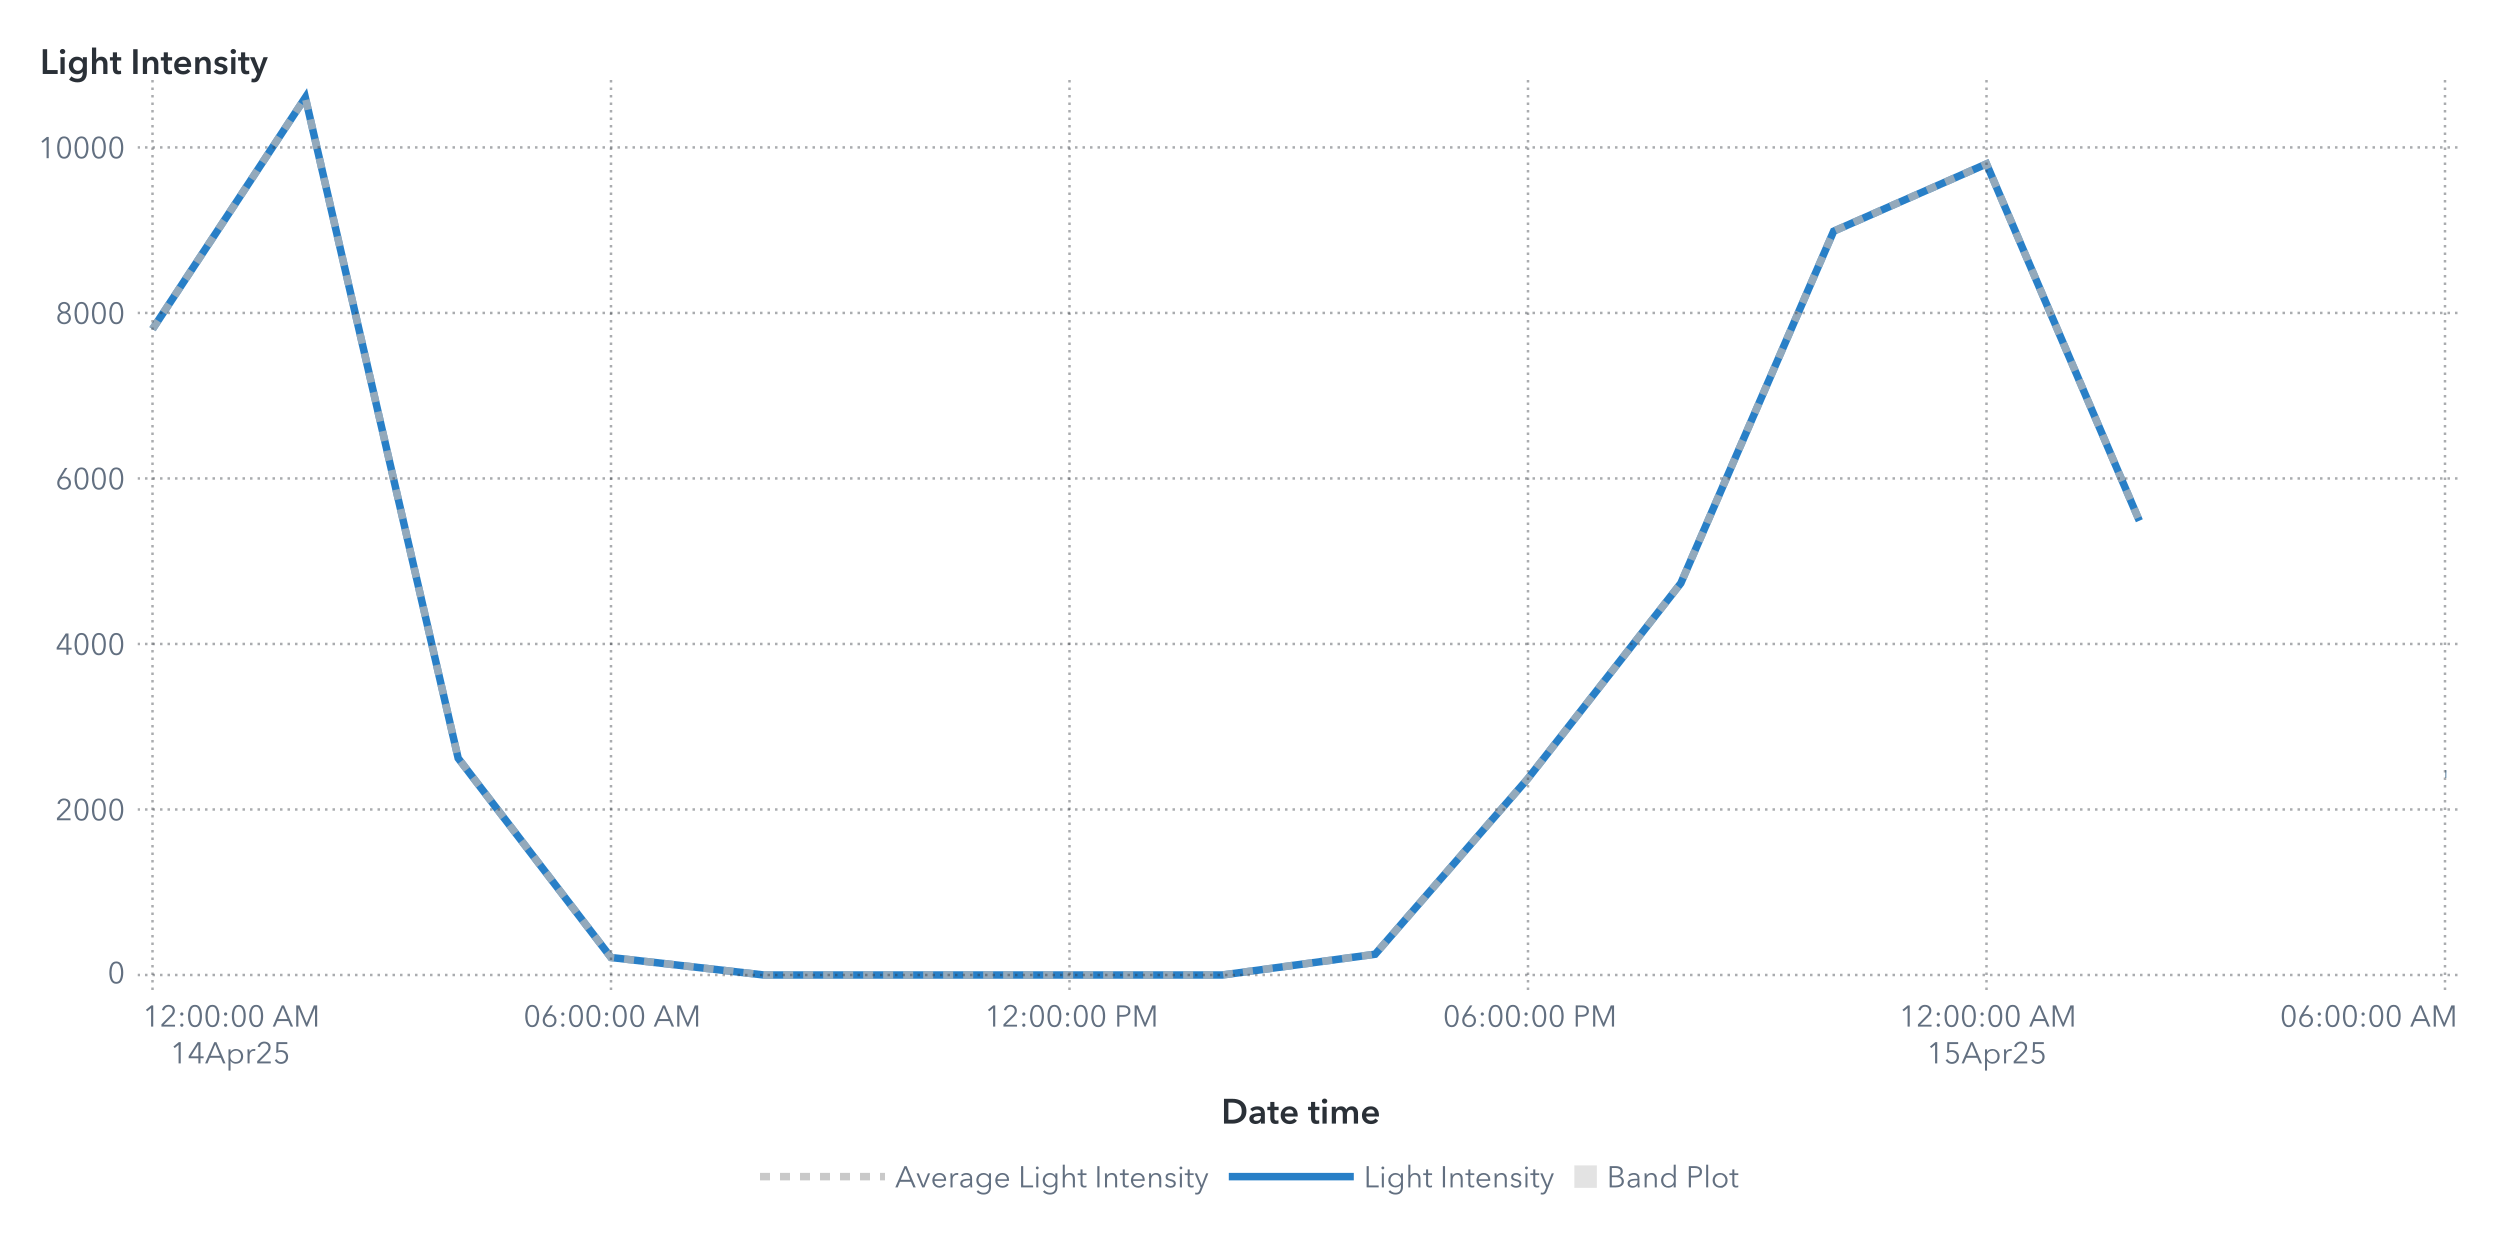
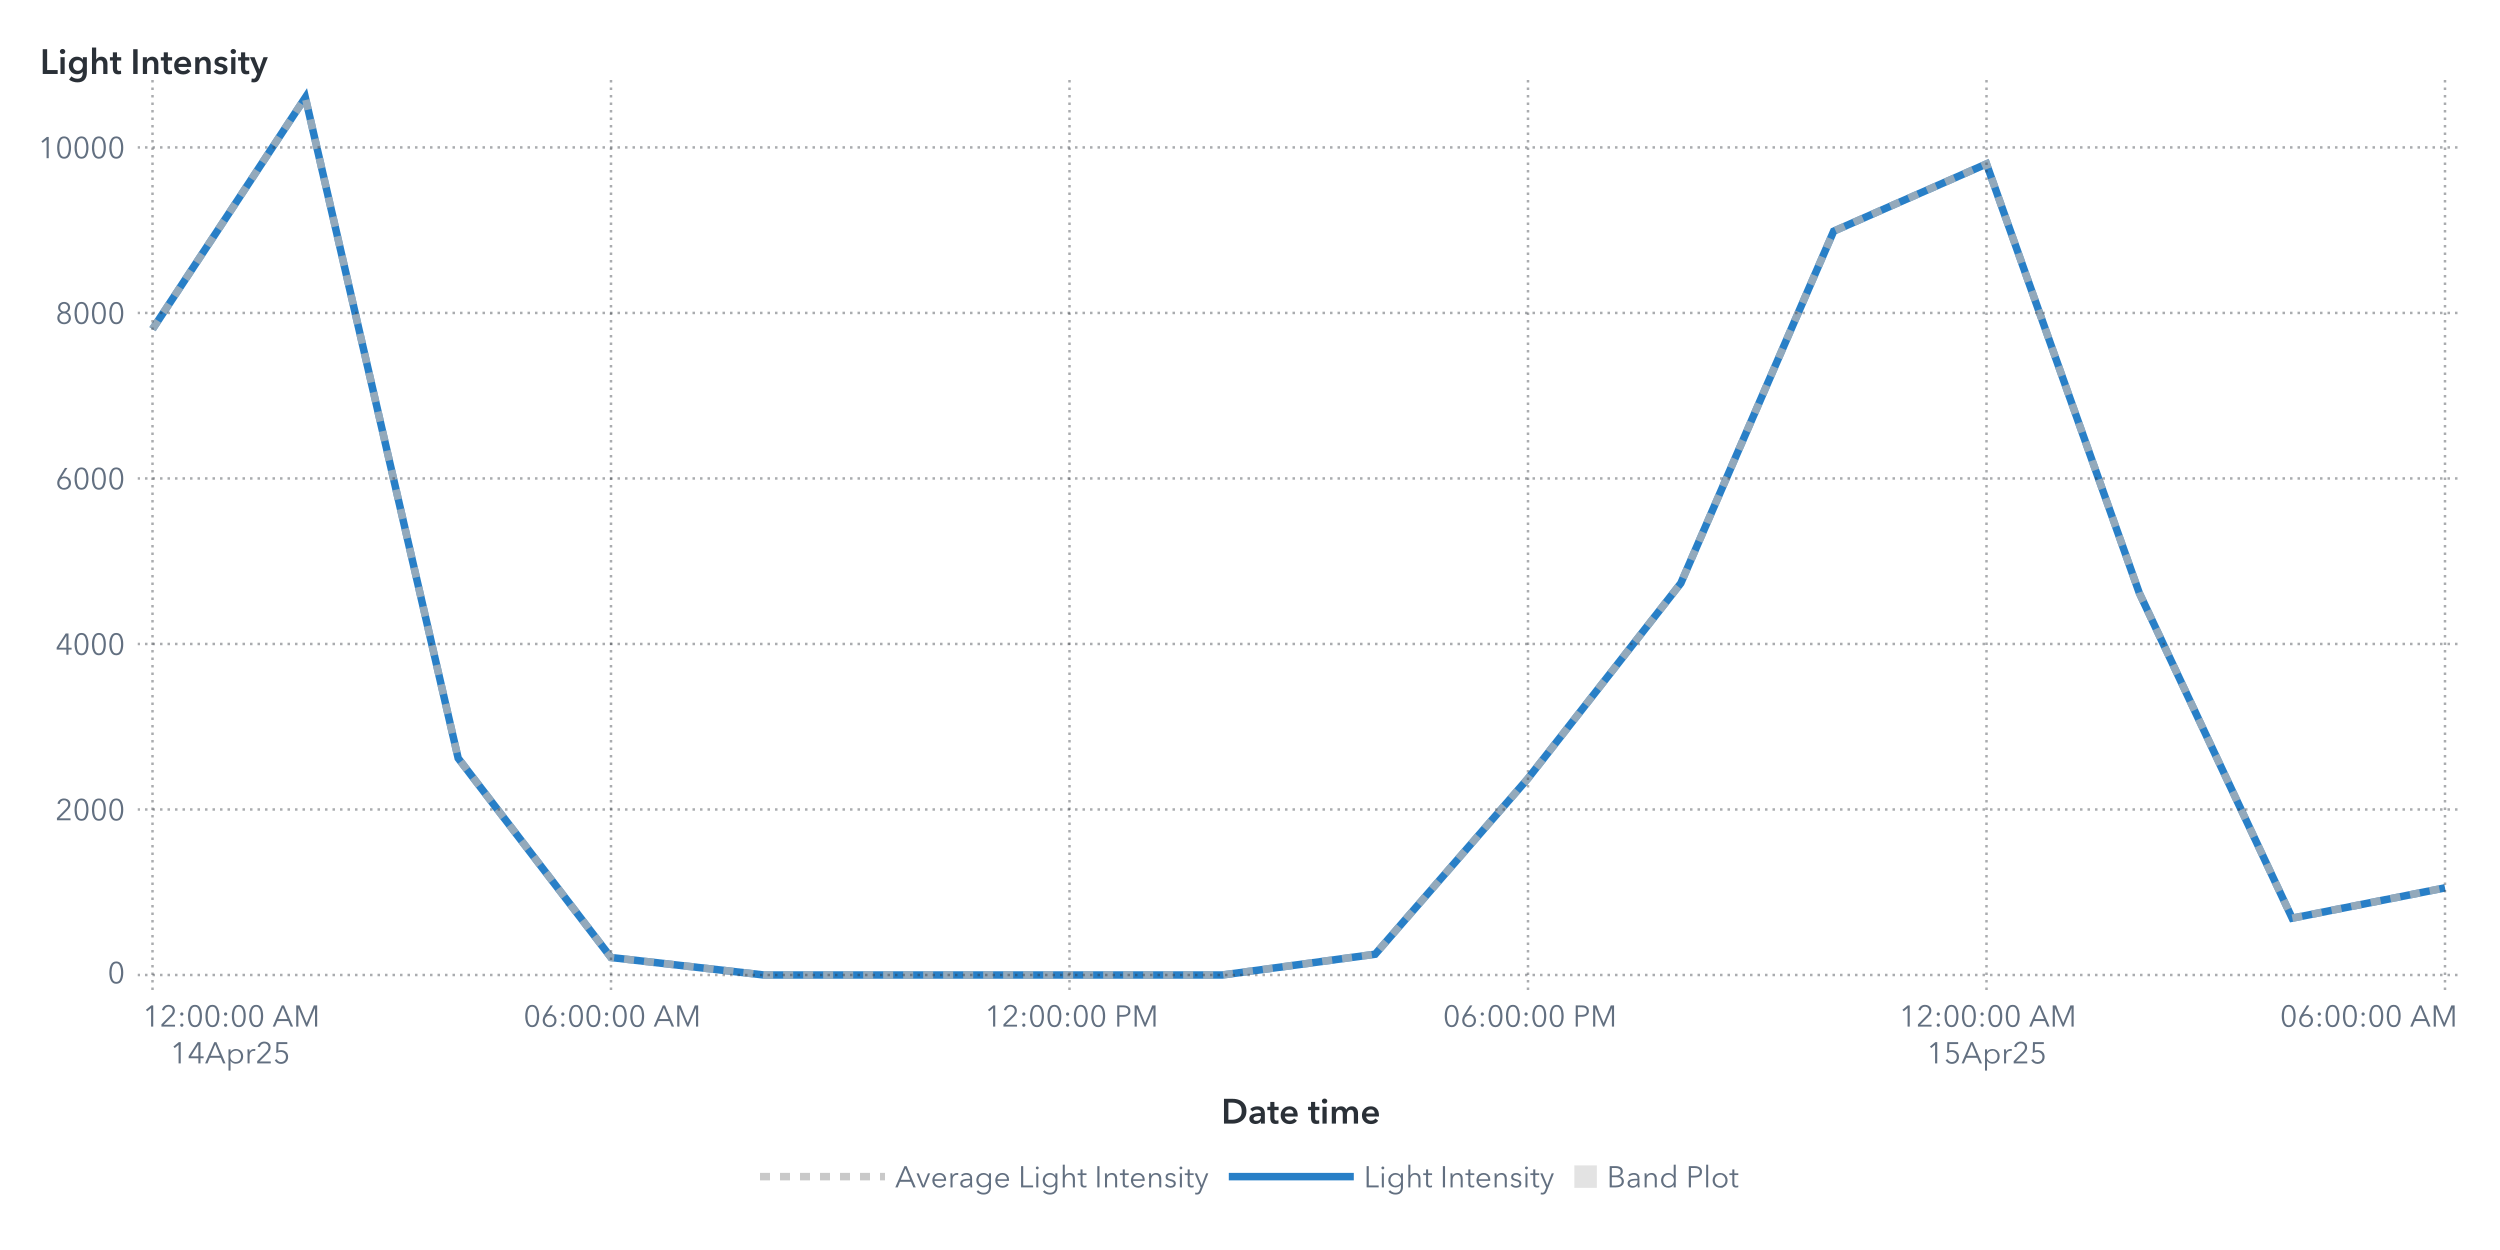
<svg xmlns="http://www.w3.org/2000/svg" xmlns:xlink="http://www.w3.org/1999/xlink" version="1.1" width="1000" height="500" viewBox="0 0 1000 500">
  <rect x="0" y="0" width="1000" height="500" fill="#ffffff">
</rect>
  <g>
    <rect x="0" y="0" rx="5" ry="5" width="1000.0" height="500.0" fill="#ffffff" opacity="0">
</rect>
    <rect x="0" y="0" rx="5" ry="5" width="1000.0" height="500.0" fill="#ffffff" opacity="0">
</rect>
    <rect x="0" y="0" rx="5" ry="5" width="1000.0" height="500.0" fill="#ffffff" opacity="0">
</rect>
    <rect x="0" y="0" rx="5" ry="5" width="1000.0" height="500.0" fill="#ffffff" opacity="0">
</rect>
    <g transform=" translate(16.0 -16.0)">
      <defs>
        <clipPath id="ClipPath0">
          <rect x="39" y="46" width="932" height="366">
</rect>
        </clipPath>
      </defs>
      <g clip-path="url(#ClipPath0)">
        <defs>
          <clipPath id="ClipPath1">
            <rect x="39" y="48" width="930" height="364">
</rect>
          </clipPath>
        </defs>
        <g clip-path="url(#ClipPath1)">
          <g transform="">
-             <polyline id="Polyline_27" points="45.0,147.66  106.13,55.0  167.27,319.3  228.4,399.0  289.53,406.0  350.67,406.0  411.8,406.0  472.93,406.0  534.07,397.69  595.2,327.37  656.33,249.29  717.47,108.47  778.6,81.56  839.73,224.3 " fill="none" stroke="#287fc7" stroke-width="3.0">
- </polyline>
-             <polyline id="Polyline_27" points="962.0,325.59  962.5,325.59 " fill="none" stroke="#287fc7" stroke-width="3.0">
+             <polyline id="Polyline_27" points="45.0,147.66  106.13,55.0  167.27,319.3  228.4,399.0  289.53,406.0  350.67,406.0  411.8,406.0  472.93,406.0  534.07,397.69  595.2,327.37  656.33,249.29  717.47,108.47  778.6,81.56  839.73,253.22  900.87,383.27  962.0,371.14 " fill="none" stroke="#287fc7" stroke-width="3.0">
</polyline>
          </g>
          <g transform="">
-             <polyline id="Polyline_60" points="45.0,147.66  106.13,55.0  167.27,319.3  228.4,399.0  289.53,406.0  350.67,406.0  411.8,406.0  472.93,406.0  534.07,397.69  595.2,327.37  656.33,249.29  717.47,108.47  778.6,81.56  839.73,224.3 " fill="none" stroke="#b7b7b7" stroke-width="3.0" stroke-dasharray="4,4" opacity="0.75">
- </polyline>
-             <polyline id="Polyline_60" points="962.0,325.59  962.5,325.59 " fill="none" stroke="#b7b7b7" stroke-width="3.0" stroke-dasharray="4,4" opacity="0.75">
+             <polyline id="Polyline_60" points="45.0,147.66  106.13,55.0  167.27,319.3  228.4,399.0  289.53,406.0  350.67,406.0  411.8,406.0  472.93,406.0  534.07,397.69  595.2,327.37  656.33,249.29  717.47,108.47  778.6,81.56  839.73,253.22  900.87,383.27  962.0,371.14 " fill="none" stroke="#b7b7b7" stroke-width="3.0" stroke-dasharray="4,4" opacity="0.75">
</polyline>
          </g>
          <g transform="">
</g>
        </g>
        <path d="M39.0 406.0L969.0 406.0" stroke="#2a3037" stroke-dasharray="1,2" fill="none" opacity="0.4">
</path>
        <path d="M39.0 339.79L969.0 339.79" stroke="#2a3037" stroke-dasharray="1,2" fill="none" opacity="0.4">
</path>
        <path d="M39.0 273.59L969.0 273.59" stroke="#2a3037" stroke-dasharray="1,2" fill="none" opacity="0.4">
</path>
        <path d="M39.0 207.38L969.0 207.38" stroke="#2a3037" stroke-dasharray="1,2" fill="none" opacity="0.4">
</path>
        <path d="M39.0 141.18L969.0 141.18" stroke="#2a3037" stroke-dasharray="1,2" fill="none" opacity="0.4">
</path>
        <path d="M39.0 74.97L969.0 74.97" stroke="#2a3037" stroke-dasharray="1,2" fill="none" opacity="0.4">
</path>
        <path d="M45.0 412.0L45.0 48.0" stroke="#2a3037" stroke-dasharray="1,2" fill="none" opacity="0.4">
</path>
        <path d="M228.4 412.0L228.4 48.0" stroke="#2a3037" stroke-dasharray="1,2" fill="none" opacity="0.4">
</path>
        <path d="M411.8 412.0L411.8 48.0" stroke="#2a3037" stroke-dasharray="1,2" fill="none" opacity="0.4">
</path>
        <path d="M595.2 412.0L595.2 48.0" stroke="#2a3037" stroke-dasharray="1,2" fill="none" opacity="0.4">
</path>
        <path d="M778.6 412.0L778.6 48.0" stroke="#2a3037" stroke-dasharray="1,2" fill="none" opacity="0.4">
</path>
        <path d="M962.0 412.0L962.0 48.0" stroke="#2a3037" stroke-dasharray="1,2" fill="none" opacity="0.4">
</path>
      </g>
      <defs>
        <clipPath id="ClipPath2">
          <rect x="0" y="49" width="39" height="363">
</rect>
        </clipPath>
      </defs>
      <g clip-path="url(#ClipPath2)">
        <g fill="#626f80" stroke="#626f80" transform="translate(27.04 409.3) scale(0.012 -0.012)">
          <defs>
            <path id="g48/TT0" d="M522.0 353.0Q 522.0,195.0  467.0,88.5 T 290.0,-18.0 Q 167.0,-18.0  112.5,88.5 T 58.0,353.0 Q 58.0,512.0  112.5,619.0 T 290.0,726.0 Q 412.0,726.0  467.0,618.5 T 522.0,353.0 Z M131.0 353.0Q 131.0,226.0  167.5,135.0 T 290.0,44.0 Q 375.0,44.0  412.0,135.5 T 449.0,353.0 Q 449.0,480.0  412.0,572.5 T 290.0,665.0 Q 204.0,665.0  167.5,573.0 T 131.0,353.0 Z">
</path>
          </defs>
          <use x="0" y="0" xlink:href="#g48/TT0" />
        </g>
        <text id="Text_110" x="34.0" y="409.3" font-size="9.0pt" font-family="Avenir Next for SAS" fill="#626f80" text-anchor="end" opacity="0">
0</text>
        <g fill="#626f80" stroke="#626f80" transform="translate(6.16 344.1) scale(0.012 -0.012)">
          <defs>
            <path id="g50/TT0" d="M51.0 0 L51.0 75.0 L341.0 368.0Q 380.0,408.0  403.0,447.0 T 426.0,530.0 Q 426.0,590.0  385.5,627.5 T 286.0,665.0 Q 230.0,665.0  191.0,630.0 T 140.0,539.0  L69.0 553.0Q 84.0,629.0  144.0,677.5 T 286.0,726.0 Q 344.0,726.0  392.5,703.5 T 470.0,637.0 T 499.0,531.0 Q 499.0,469.0  470.0,421.5 T 384.0,317.0  L129.0 64.0 L504.0 64.0 L504.0 0 L51.0 0Z">
</path>
          </defs>
          <use x="0" y="0" xlink:href="#g50/TT0" />
          <use x="580.0" y="0" xlink:href="#g48/TT0" />
          <use x="1160.0" y="0" xlink:href="#g48/TT0" />
          <use x="1740.0" y="0" xlink:href="#g48/TT0" />
        </g>
        <text id="Text_111" x="34.0" y="344.1" font-size="9.0pt" font-family="Avenir Next for SAS" fill="#626f80" text-anchor="end" opacity="0">
2000</text>
        <g fill="#626f80" stroke="#626f80" transform="translate(6.16 277.89) scale(0.012 -0.012)">
          <defs>
            <path id="g52/TT0" d="M436.0 234.0 L540.0 234.0 L540.0 171.0 L436.0 171.0 L436.0 0 L366.0 0 L366.0 171.0 L42.0 171.0 L42.0 241.0 L342.0 708.0 L436.0 708.0 L436.0 234.0Z M366.0 627.0 L364.0 627.0 L117.0 234.0 L366.0 234.0 L366.0 627.0Z">
</path>
          </defs>
          <use x="0" y="0" xlink:href="#g52/TT0" />
          <use x="580.0" y="0" xlink:href="#g48/TT0" />
          <use x="1160.0" y="0" xlink:href="#g48/TT0" />
          <use x="1740.0" y="0" xlink:href="#g48/TT0" />
        </g>
        <text id="Text_112" x="34.0" y="277.89" font-size="9.0pt" font-family="Avenir Next for SAS" fill="#626f80" text-anchor="end" opacity="0">
4000</text>
        <g fill="#626f80" stroke="#626f80" transform="translate(6.16 211.68) scale(0.012 -0.012)">
          <defs>
            <path id="g54/TT0" d="M203.0 397.0Q 218.0,409.0  247.0,416.0 T 304.0,423.0 Q 365.0,423.0  414.5,395.5 T 492.0,318.0 T 520.0,205.0 Q 520.0,140.0  490.5,89.5 T 408.5,10.5 T 290.0,-18.0 Q 224.0,-18.0  171.5,10.5 T 89.5,89.5 T 60.0,205.0 Q 60.0,255.0  77.0,301.5 T 124.0,397.0  L317.0 708.0 L400.0 708.0 L201.0 399.0 L203.0 397.0Z M290.0 43.0Q 336.0,43.0  372.0,64.0 T 428.0,122.0 T 448.0,205.0 Q 448.0,275.0  405.0,320.0 T 290.0,365.0 Q 218.0,365.0  175.0,320.0 T 132.0,205.0 Q 132.0,159.0  152.0,122.0 T 208.0,64.0 T 244.0,43.0 Z">
</path>
          </defs>
          <use x="0" y="0" xlink:href="#g54/TT0" />
          <use x="580.0" y="0" xlink:href="#g48/TT0" />
          <use x="1160.0" y="0" xlink:href="#g48/TT0" />
          <use x="1740.0" y="0" xlink:href="#g48/TT0" />
        </g>
        <text id="Text_113" x="34.0" y="211.68" font-size="9.0pt" font-family="Avenir Next for SAS" fill="#626f80" text-anchor="end" opacity="0">
6000</text>
        <g fill="#626f80" stroke="#626f80" transform="translate(6.16 145.48) scale(0.012 -0.012)">
          <defs>
            <path id="g56/TT0" d="M517.0 186.0Q 517.0,126.0  486.0,79.5 T 403.0,7.5 T 290.0,-18.0 Q 229.0,-18.0  177.0,7.5 T 94.0,79.5 T 63.0,186.0 Q 63.0,256.0  100.5,306.5 T 197.0,375.0  L197.0 377.0Q 150.0,393.0  120.0,437.5 T 90.0,537.0 Q 90.0,593.0  117.0,636.0 T 190.0,702.5 T 290.0,726.0 Q 344.0,726.0  390.0,702.5 T 463.0,636.0 T 490.0,537.0 Q 490.0,482.0  460.0,437.5 T 383.0,377.0  L383.0 375.0Q 442.0,358.0  479.5,307.0 T 517.0,186.0 Z M290.0 406.0Q 345.0,406.0  382.5,442.0 T 420.0,533.0 Q 420.0,590.0  383.0,627.5 T 290.0,665.0 Q 234.0,665.0  197.0,627.5 T 160.0,533.0 Q 160.0,478.0  197.5,442.0 T 290.0,406.0 Z M290.0 43.0Q 359.0,43.0  402.0,86.0 T 445.0,194.0 Q 445.0,258.0  402.0,300.0 T 290.0,342.0 Q 221.0,342.0  178.0,300.0 T 135.0,194.0 Q 135.0,129.0  178.0,86.0 T 290.0,43.0 Z">
</path>
          </defs>
          <use x="0" y="0" xlink:href="#g56/TT0" />
          <use x="580.0" y="0" xlink:href="#g48/TT0" />
          <use x="1160.0" y="0" xlink:href="#g48/TT0" />
          <use x="1740.0" y="0" xlink:href="#g48/TT0" />
        </g>
        <text id="Text_114" x="34.0" y="145.48" font-size="9.0pt" font-family="Avenir Next for SAS" fill="#626f80" text-anchor="end" opacity="0">
8000</text>
        <g fill="#626f80" stroke="#626f80" transform="translate(-0.8 79.27) scale(0.012 -0.012)">
          <defs>
            <path id="g49/TT0" d="M358.0 0 L286.0 0 L286.0 619.0 L158.0 510.0 L114.0 560.0 L294.0 708.0 L358.0 708.0 L358.0 0Z">
</path>
          </defs>
          <use x="0" y="0" xlink:href="#g49/TT0" />
          <use x="580.0" y="0" xlink:href="#g48/TT0" />
          <use x="1160.0" y="0" xlink:href="#g48/TT0" />
          <use x="1740.0" y="0" xlink:href="#g48/TT0" />
          <use x="2320.0" y="0" xlink:href="#g48/TT0" />
        </g>
        <text id="Text_115" x="34.0" y="79.27" font-size="9.0pt" font-family="Avenir Next for SAS" fill="#626f80" text-anchor="end" opacity="0">
10000</text>
      </g>
      <g fill="#2a3037" stroke="#2a3037" transform="translate(0 45.59) scale(0.014 -0.014)">
        <defs>
          <path id="g76/TT1" d="M78.0 708.0 L204.0 708.0 L204.0 112.0 L505.0 112.0 L505.0 0 L78.0 0 L78.0 708.0Z">
</path>
        </defs>
        <use x="0" y="0" xlink:href="#g76/TT1" />
        <defs>
          <path id="g105/TT1" d="M133.0 715.0Q 166.0,715.0  188.5,694.5 T 211.0,643.0 Q 211.0,612.0  188.5,591.5 T 133.0,571.0 Q 101.0,571.0  79.0,592.5 T 57.0,643.0 Q 57.0,672.0  79.0,693.5 T 133.0,715.0 Z M74.0 480.0 L194.0 480.0 L194.0 0 L74.0 0 L74.0 480.0Z">
</path>
        </defs>
        <use x="511.0" y="0" xlink:href="#g105/TT1" />
        <defs>
          <path id="g103/TT1" d="M560.0 43.0Q 560.0,-91.0  492.5,-165.5 T 289.0,-240.0 Q 228.0,-240.0  162.0,-219.0 T 51.0,-161.0  L120.0 -68.0Q 154.0,-101.0  198.5,-118.5 T 288.0,-136.0 Q 370.0,-136.0  405.0,-92.5 T 440.0,29.0  L440.0 64.0 L438.0 64.0Q 412.0,29.0  371.5,10.5 T 281.0,-8.0 Q 211.0,-8.0  157.0,25.5 T 73.5,116.5 T 44.0,242.0 Q 44.0,312.0  73.0,369.5 T 155.0,460.5 T 279.0,494.0 Q 331.0,494.0  375.0,472.0 T 444.0,408.0  L446.0 408.0 L446.0 480.0 L560.0 480.0 L560.0 43.0Z M166.0 243.0Q 166.0,204.0  182.5,169.0 T 230.5,112.5 T 303.0,91.0 Q 346.0,91.0  378.5,112.0 T 428.5,168.0 T 446.0,243.0 Q 446.0,285.0  428.5,320.0 T 378.5,375.5 T 304.0,396.0 Q 241.0,396.0  203.5,352.5 T 166.0,243.0 Z">
</path>
        </defs>
        <use x="779.0" y="0" xlink:href="#g103/TT1" />
        <defs>
          <path id="g104/TT1" d="M516.0 300.0 L516.0 0 L396.0 0 L396.0 264.0Q 396.0,391.0  307.0,391.0 Q 253.0,391.0  223.5,352.5 T 194.0,262.0  L194.0 0 L74.0 0 L74.0 756.0 L194.0 756.0 L194.0 413.0 L196.0 413.0Q 212.0,446.0  250.5,470.0 T 339.0,494.0 Q 427.0,494.0  471.5,437.5 T 516.0,300.0 Z">
</path>
        </defs>
        <use x="1411.0" y="0" xlink:href="#g104/TT1" />
        <defs>
          <path id="g116/TT1" d="M3.0 480.0 L87.0 480.0 L87.0 619.0 L205.0 619.0 L205.0 480.0 L325.0 480.0 L325.0 384.0 L205.0 384.0 L205.0 161.0Q 205.0,125.0  218.0,106.0 T 268.0,87.0 Q 299.0,87.0  319.0,97.0  L323.0 3.0Q 289.0,-10.0  243.0,-10.0 Q 155.0,-10.0  121.0,35.5 T 87.0,160.0  L87.0 384.0 L3.0 384.0 L3.0 480.0Z">
</path>
        </defs>
        <use x="1995.0" y="0" xlink:href="#g116/TT1" />
        <defs>
          <path id="g73/TT1" d="M78.0 708.0 L204.0 708.0 L204.0 0 L78.0 0 L78.0 708.0Z">
</path>
        </defs>
        <use x="2585.0" y="0" xlink:href="#g73/TT1" />
        <defs>
          <path id="g110/TT1" d="M186.0 480.0 L186.0 403.0 L188.0 403.0Q 205.0,441.0  245.5,467.5 T 337.0,494.0 Q 425.0,494.0  469.5,437.5 T 514.0,300.0  L514.0 0 L394.0 0 L394.0 266.0Q 394.0,394.0  304.0,394.0 Q 250.0,394.0  221.0,355.5 T 192.0,264.0  L192.0 0 L72.0 0 L72.0 480.0 L186.0 480.0Z">
</path>
        </defs>
        <use x="2867.0" y="0" xlink:href="#g110/TT1" />
        <use x="3449.0" y="0" xlink:href="#g116/TT1" />
        <defs>
          <path id="g101/TT1" d="M529.0 202.0 L164.0 202.0Q 168.0,152.0  208.0,118.0 T 301.0,84.0 Q 384.0,84.0  428.0,146.0  L508.0 82.0Q 437.0,-14.0  302.0,-14.0 Q 228.0,-14.0  169.5,16.5 T 77.5,104.0 T 44.0,237.0 Q 44.0,313.0  77.0,371.5 T 168.0,462.0 T 298.0,494.0 Q 402.0,494.0  466.0,427.0 T 530.0,234.0 Q 530.0,213.0  529.0,202.0 Z M297.0 404.0Q 244.0,404.0  206.0,371.0 T 164.0,288.0  L410.0 288.0Q 410.0,338.0  381.0,371.0 T 297.0,404.0 Z">
</path>
        </defs>
        <use x="3789.0" y="0" xlink:href="#g101/TT1" />
        <use x="4363.0" y="0" xlink:href="#g110/TT1" />
        <defs>
          <path id="g115/TT1" d="M230.0 404.0Q 198.0,404.0  175.5,391.0 T 153.0,352.0 Q 153.0,327.0  176.0,315.0 T 257.0,289.0 Q 325.0,273.0  368.5,241.0 T 412.0,146.0 Q 412.0,64.0  355.5,25.0 T 212.0,-14.0 Q 155.0,-14.0  102.0,7.0 T 15.0,65.0  L94.0 139.0Q 114.0,112.0  146.5,95.5 T 217.0,79.0 Q 248.0,79.0  271.0,93.0 T 294.0,136.0 Q 294.0,164.0  269.5,177.5 T 184.0,205.0 Q 119.0,221.0  80.5,250.5 T 42.0,341.0 Q 42.0,416.0  98.0,455.0 T 233.0,494.0 Q 287.0,494.0  336.0,475.0 T 413.0,421.0  L335.0 352.0Q 318.0,374.0  290.0,389.0 T 230.0,404.0 Z">
</path>
        </defs>
        <use x="4945.0" y="0" xlink:href="#g115/TT1" />
        <use x="5389.0" y="0" xlink:href="#g105/TT1" />
        <use x="5657.0" y="0" xlink:href="#g116/TT1" />
        <defs>
          <path id="g121/TT1" d="M133.0 480.0 L267.0 131.0 L269.0 131.0 L388.0 480.0 L513.0 480.0 L286.0 -103.0Q 258.0,-174.0  218.5,-207.0 T 104.0,-240.0 Q 71.0,-240.0  42.0,-233.0  L52.0 -129.0Q 74.0,-136.0  97.0,-136.0 Q 133.0,-136.0  149.0,-119.5 T 182.0,-61.0  L206.0 0 L0 480.0 L133.0 480.0Z">
</path>
        </defs>
        <use x="5997.0" y="0" xlink:href="#g121/TT1" />
      </g>
      <text id="Text_116" x="0" y="45.59" font-size="10.5pt" font-family="Avenir Next for SAS" font-weight="bold" fill="#2a3037" text-anchor="start" opacity="0">
Light Intensity</text>
      <defs>
        <clipPath id="ClipPath3">
          <rect x="39" y="412" width="929" height="57">
</rect>
        </clipPath>
      </defs>
      <g clip-path="url(#ClipPath3)">
        <g fill="#626f80" stroke="#626f80" transform="translate(41.0 426.65) scale(0.012 -0.012)">
          <use x="0" y="0" xlink:href="#g49/TT0" />
          <use x="580.0" y="0" xlink:href="#g50/TT0" />
          <defs>
            <path id="g58/TT0" d="M150.0 366.0Q 127.0,366.0  111.5,382.0 T 96.0,420.0 Q 96.0,442.0  111.5,458.0 T 150.0,474.0 Q 173.0,474.0  188.5,458.0 T 204.0,420.0 Q 204.0,398.0  188.5,382.0 T 150.0,366.0 Z M150.0 -6.0Q 127.0,-6.0  111.5,10.0 T 96.0,48.0 Q 96.0,70.0  111.5,86.0 T 150.0,102.0 Q 173.0,102.0  188.5,86.0 T 204.0,48.0 Q 204.0,26.0  188.5,10.0 T 150.0,-6.0 Z">
</path>
          </defs>
          <use x="1160.0" y="0" xlink:href="#g58/TT0" />
          <use x="1460.0" y="0" xlink:href="#g48/TT0" />
          <use x="2040.0" y="0" xlink:href="#g48/TT0" />
          <use x="2620.0" y="0" xlink:href="#g58/TT0" />
          <use x="2920.0" y="0" xlink:href="#g48/TT0" />
          <use x="3500.0" y="0" xlink:href="#g48/TT0" />
          <defs>
            <path id="g65/TT0" d="M89.0 0 L10.0 0 L316.0 708.0 L386.0 708.0 L690.0 0 L610.0 0 L532.0 186.0 L166.0 186.0 L89.0 0Z M193.0 252.0 L505.0 252.0 L349.0 628.0 L193.0 252.0Z">
</path>
          </defs>
          <use x="4330.0" y="0" xlink:href="#g65/TT0" />
          <defs>
            <path id="g77/TT0" d="M444.0 122.0 L445.0 122.0 L682.0 708.0 L792.0 708.0 L792.0 0 L720.0 0 L720.0 615.0 L718.0 615.0 L462.0 0 L424.0 0 L168.0 615.0 L166.0 615.0 L166.0 0 L94.0 0 L94.0 708.0 L204.0 708.0 L444.0 122.0Z">
</path>
          </defs>
          <use x="5030.0" y="0" xlink:href="#g77/TT0" />
        </g>
        <text x="76.0" y="426.65" font-size="9.0pt" font-family="Avenir Next for SAS" fill="#626f80" text-anchor="middle" opacity="0">
12:00:00 AM</text>
        <g fill="#626f80" stroke="#626f80" transform="translate(52.0 441.35) scale(0.012 -0.012)">
          <use x="0" y="0" xlink:href="#g49/TT0" />
          <use x="580.0" y="0" xlink:href="#g52/TT0" />
          <use x="1160.0" y="0" xlink:href="#g65/TT0" />
          <defs>
            <path id="g112/TT0" d="M90.0 -240.0 L90.0 468.0 L158.0 468.0 L158.0 387.0 L161.0 387.0Q 189.0,431.0  237.0,455.5 T 337.0,480.0 Q 408.0,480.0  463.5,447.5 T 549.0,359.0 T 579.0,234.0 Q 579.0,165.0  549.0,109.0 T 463.5,20.5 T 337.0,-12.0 Q 286.0,-12.0  238.0,12.0 T 161.0,79.0  L158.0 79.0 L158.0 -240.0 L90.0 -240.0Z M330.0 423.0Q 278.0,423.0  237.0,398.0 T 173.0,330.0 T 150.0,234.0 Q 150.0,181.0  173.0,138.0 T 237.0,70.5 T 330.0,46.0 Q 385.0,46.0  425.0,71.0 T 486.0,138.5 T 507.0,234.0 Q 507.0,287.0  486.0,330.0 T 425.0,398.0 T 385.0,423.0 Z">
</path>
          </defs>
          <use x="1860.0" y="0" xlink:href="#g112/TT0" />
          <defs>
            <path id="g114/TT0" d="M86.0 468.0 L151.0 468.0Q 155.0,418.0  155.0,388.0  L157.0 388.0Q 177.0,429.0  217.5,454.5 T 307.0,480.0 Q 334.0,480.0  352.0,475.0  L343.0 411.0Q 337.0,413.0  322.5,415.0 T 295.0,417.0 Q 236.0,417.0  197.0,372.5 T 158.0,240.0  L158.0 0 L90.0 0 L90.0 365.0Q 90.0,425.0  86.0,468.0 Z">
</path>
          </defs>
          <use x="2495.0" y="0" xlink:href="#g114/TT0" />
          <use x="2855.0" y="0" xlink:href="#g50/TT0" />
          <defs>
            <path id="g53/TT0" d="M180.0 644.0 L175.0 425.0Q 219.0,441.0  273.0,441.0 Q 339.0,441.0  391.5,413.0 T 473.5,334.5 T 503.0,219.0 Q 503.0,151.0  473.5,97.0 T 390.5,12.5 T 268.0,-18.0 Q 194.0,-18.0  140.0,16.0 T 56.0,111.0  L121.0 140.0Q 140.0,96.0  179.0,70.0 T 264.0,44.0 Q 311.0,44.0  349.0,66.0 T 408.5,126.5 T 430.0,212.0 Q 430.0,289.0  380.5,335.5 T 254.0,382.0 Q 180.0,382.0  107.0,343.0  L114.0 708.0 L475.0 708.0 L475.0 644.0 L180.0 644.0Z">
</path>
          </defs>
          <use x="3435.0" y="0" xlink:href="#g53/TT0" />
        </g>
        <text x="76.0" y="441.35" font-size="9.0pt" font-family="Avenir Next for SAS" fill="#626f80" text-anchor="middle" opacity="0">
14Apr25</text>
        <g fill="#626f80" stroke="#626f80" transform="translate(193.4 426.65) scale(0.012 -0.012)">
          <use x="0" y="0" xlink:href="#g48/TT0" />
          <use x="580.0" y="0" xlink:href="#g54/TT0" />
          <use x="1160.0" y="0" xlink:href="#g58/TT0" />
          <use x="1460.0" y="0" xlink:href="#g48/TT0" />
          <use x="2040.0" y="0" xlink:href="#g48/TT0" />
          <use x="2620.0" y="0" xlink:href="#g58/TT0" />
          <use x="2920.0" y="0" xlink:href="#g48/TT0" />
          <use x="3500.0" y="0" xlink:href="#g48/TT0" />
          <use x="4330.0" y="0" xlink:href="#g65/TT0" />
          <use x="5030.0" y="0" xlink:href="#g77/TT0" />
        </g>
        <text x="228.4" y="426.65" font-size="9.0pt" font-family="Avenir Next for SAS" fill="#626f80" text-anchor="middle" opacity="0">
06:00:00 AM</text>
        <g fill="#626f80" stroke="#626f80" transform="translate(377.8 426.65) scale(0.012 -0.012)">
          <use x="0" y="0" xlink:href="#g49/TT0" />
          <use x="580.0" y="0" xlink:href="#g50/TT0" />
          <use x="1160.0" y="0" xlink:href="#g58/TT0" />
          <use x="1460.0" y="0" xlink:href="#g48/TT0" />
          <use x="2040.0" y="0" xlink:href="#g48/TT0" />
          <use x="2620.0" y="0" xlink:href="#g58/TT0" />
          <use x="2920.0" y="0" xlink:href="#g48/TT0" />
          <use x="3500.0" y="0" xlink:href="#g48/TT0" />
          <defs>
            <path id="g80/TT0" d="M294.0 708.0Q 405.0,708.0  469.0,660.0 T 533.0,519.0 Q 533.0,426.0  468.0,377.5 T 292.0,329.0  L166.0 329.0 L166.0 0 L94.0 0 L94.0 708.0 L294.0 708.0Z M288.0 390.0Q 372.0,390.0  416.5,423.0 T 461.0,519.0 Q 461.0,583.0  416.5,614.5 T 288.0,646.0  L166.0 646.0 L166.0 390.0 L288.0 390.0Z">
</path>
          </defs>
          <use x="4330.0" y="0" xlink:href="#g80/TT0" />
          <use x="4910.0" y="0" xlink:href="#g77/TT0" />
        </g>
        <text x="411.8" y="426.65" font-size="9.0pt" font-family="Avenir Next for SAS" fill="#626f80" text-anchor="middle" opacity="0">
12:00:00 PM</text>
        <g fill="#626f80" stroke="#626f80" transform="translate(561.2 426.65) scale(0.012 -0.012)">
          <use x="0" y="0" xlink:href="#g48/TT0" />
          <use x="580.0" y="0" xlink:href="#g54/TT0" />
          <use x="1160.0" y="0" xlink:href="#g58/TT0" />
          <use x="1460.0" y="0" xlink:href="#g48/TT0" />
          <use x="2040.0" y="0" xlink:href="#g48/TT0" />
          <use x="2620.0" y="0" xlink:href="#g58/TT0" />
          <use x="2920.0" y="0" xlink:href="#g48/TT0" />
          <use x="3500.0" y="0" xlink:href="#g48/TT0" />
          <use x="4330.0" y="0" xlink:href="#g80/TT0" />
          <use x="4910.0" y="0" xlink:href="#g77/TT0" />
        </g>
        <text x="595.2" y="426.65" font-size="9.0pt" font-family="Avenir Next for SAS" fill="#626f80" text-anchor="middle" opacity="0">
06:00:00 PM</text>
        <g fill="#626f80" stroke="#626f80" transform="translate(743.6 426.65) scale(0.012 -0.012)">
          <use x="0" y="0" xlink:href="#g49/TT0" />
          <use x="580.0" y="0" xlink:href="#g50/TT0" />
          <use x="1160.0" y="0" xlink:href="#g58/TT0" />
          <use x="1460.0" y="0" xlink:href="#g48/TT0" />
          <use x="2040.0" y="0" xlink:href="#g48/TT0" />
          <use x="2620.0" y="0" xlink:href="#g58/TT0" />
          <use x="2920.0" y="0" xlink:href="#g48/TT0" />
          <use x="3500.0" y="0" xlink:href="#g48/TT0" />
          <use x="4330.0" y="0" xlink:href="#g65/TT0" />
          <use x="5030.0" y="0" xlink:href="#g77/TT0" />
        </g>
        <text x="778.6" y="426.65" font-size="9.0pt" font-family="Avenir Next for SAS" fill="#626f80" text-anchor="middle" opacity="0">
12:00:00 AM</text>
        <g fill="#626f80" stroke="#626f80" transform="translate(754.6 441.35) scale(0.012 -0.012)">
          <use x="0" y="0" xlink:href="#g49/TT0" />
          <use x="580.0" y="0" xlink:href="#g53/TT0" />
          <use x="1160.0" y="0" xlink:href="#g65/TT0" />
          <use x="1860.0" y="0" xlink:href="#g112/TT0" />
          <use x="2495.0" y="0" xlink:href="#g114/TT0" />
          <use x="2855.0" y="0" xlink:href="#g50/TT0" />
          <use x="3435.0" y="0" xlink:href="#g53/TT0" />
        </g>
        <text x="778.6" y="441.35" font-size="9.0pt" font-family="Avenir Next for SAS" fill="#626f80" text-anchor="middle" opacity="0">
15Apr25</text>
        <g fill="#626f80" stroke="#626f80" transform="translate(896.0 426.65) scale(0.012 -0.012)">
          <use x="0" y="0" xlink:href="#g48/TT0" />
          <use x="580.0" y="0" xlink:href="#g54/TT0" />
          <use x="1160.0" y="0" xlink:href="#g58/TT0" />
          <use x="1460.0" y="0" xlink:href="#g48/TT0" />
          <use x="2040.0" y="0" xlink:href="#g48/TT0" />
          <use x="2620.0" y="0" xlink:href="#g58/TT0" />
          <use x="2920.0" y="0" xlink:href="#g48/TT0" />
          <use x="3500.0" y="0" xlink:href="#g48/TT0" />
          <use x="4330.0" y="0" xlink:href="#g65/TT0" />
          <use x="5030.0" y="0" xlink:href="#g77/TT0" />
        </g>
        <text x="931.0" y="426.65" font-size="9.0pt" font-family="Avenir Next for SAS" fill="#626f80" text-anchor="middle" opacity="0">
06:00:00 AM</text>
      </g>
      <g fill="#2a3037" stroke="#2a3037" transform="translate(472.5 465.44) scale(0.014 -0.014)">
        <defs>
          <path id="g68/TT1" d="M329.0 708.0Q 430.0,708.0  518.5,673.0 T 663.5,558.5 T 720.0,354.0 Q 720.0,237.0  663.0,157.0 T 516.5,38.5 T 329.0,0  L78.0 0 L78.0 708.0 L329.0 708.0Z M585.0 354.0Q 585.0,492.0  506.0,546.0 T 309.0,600.0  L204.0 600.0 L204.0 110.0 L309.0 110.0Q 424.0,110.0  504.5,166.5 T 585.0,354.0 Z">
</path>
        </defs>
        <use x="0" y="0" xlink:href="#g68/TT1" />
        <defs>
          <path id="g97/TT1" d="M367.0 61.0Q 349.0,29.0  308.5,8.5 T 218.0,-12.0 Q 175.0,-12.0  134.0,3.0 T 65.5,51.5 T 38.0,137.0 Q 38.0,233.0  131.0,266.5 T 368.0,300.0  L368.0 312.0Q 368.0,354.0  337.0,377.0 T 258.0,400.0 Q 221.0,400.0  186.0,384.5 T 127.0,345.0  L65.0 418.0Q 105.0,455.0  158.5,474.5 T 268.0,494.0 Q 385.0,494.0  433.5,436.0 T 482.0,292.0  L482.0 0 L370.0 0 L370.0 61.0 L367.0 61.0Z M341.0 219.0Q 158.0,219.0  158.0,139.0 Q 158.0,107.0  182.5,93.0 T 242.0,79.0 Q 303.0,79.0  335.5,111.5 T 368.0,202.0  L368.0 219.0 L341.0 219.0Z">
</path>
        </defs>
        <use x="764.0" y="0" xlink:href="#g97/TT1" />
        <use x="1314.0" y="0" xlink:href="#g116/TT1" />
        <use x="1654.0" y="0" xlink:href="#g101/TT1" />
        <use x="2478.0" y="0" xlink:href="#g116/TT1" />
        <use x="2818.0" y="0" xlink:href="#g105/TT1" />
        <defs>
          <path id="g109/TT1" d="M822.0 300.0 L822.0 0 L702.0 0 L702.0 266.0Q 702.0,394.0  612.0,394.0 Q 560.0,394.0  533.0,354.5 T 506.0,262.0  L506.0 0 L386.0 0 L386.0 290.0Q 386.0,337.0  363.5,365.5 T 297.0,394.0 Q 246.0,394.0  219.0,355.5 T 192.0,264.0  L192.0 0 L72.0 0 L72.0 480.0 L186.0 480.0 L186.0 403.0 L188.0 403.0Q 205.0,442.0  244.0,468.0 T 337.0,494.0 Q 390.0,494.0  428.0,470.0 T 487.0,403.0 Q 511.0,447.0  551.5,470.5 T 645.0,494.0 Q 733.0,494.0  777.5,437.5 T 822.0,300.0 Z">
</path>
        </defs>
        <use x="3086.0" y="0" xlink:href="#g109/TT1" />
        <use x="3976.0" y="0" xlink:href="#g101/TT1" />
      </g>
      <text id="Text_118" x="503.5" y="465.44" font-size="10.5pt" font-family="Avenir Next for SAS" font-weight="bold" fill="#2a3037" text-anchor="middle" opacity="0">
Date time</text>
    </g>
    <g transform=" translate(16.0 -16.0)">
</g>
    <g transform=" translate(16.0 -16.0)">
</g>
    <g transform=" translate(16.0 -16.0)">
      <rect x="282.0" y="473.3" rx="5" ry="5" width="403.52" height="26.7" fill="#ffffff">
</rect>
      <path d="M288.0 486.65L338.0 486.65" stroke="#b7b7b7" stroke-dasharray="4,4" stroke-width="3.0" fill="none" opacity="0.75">
</path>
      <g fill="#626f80" stroke="#626f80" transform="translate(342.0 490.95) scale(0.012 -0.012)">
        <use x="0" y="0" xlink:href="#g65/TT0" />
        <defs>
          <path id="g118/TT0" d="M282.0 0 L207.0 0 L16.0 468.0 L92.0 468.0 L244.0 72.0 L246.0 72.0 L399.0 468.0 L472.0 468.0 L282.0 0Z">
</path>
        </defs>
        <use x="700.0" y="0" xlink:href="#g118/TT0" />
        <defs>
          <path id="g101/TT0" d="M515.0 216.0 L127.0 216.0Q 128.0,169.0  150.5,130.5 T 212.0,69.0 T 298.0,46.0 Q 347.0,46.0  387.0,69.5 T 448.0,127.0  L499.0 87.0Q 421.0,-12.0  298.0,-12.0 Q 229.0,-12.0  174.0,20.0 T 87.5,108.0 T 56.0,234.0 Q 56.0,303.0  87.0,359.5 T 172.0,448.0 T 292.0,480.0 Q 363.0,480.0  413.5,449.5 T 490.0,366.0 T 516.0,248.0 Q 516.0,228.0  515.0,216.0 Z M292.0 423.0Q 248.0,423.0  211.5,402.0 T 153.0,345.5 T 128.0,270.0  L447.0 270.0Q 444.0,338.0  403.5,380.5 T 292.0,423.0 Z">
</path>
        </defs>
        <use x="1188.0" y="0" xlink:href="#g101/TT0" />
        <use x="1760.0" y="0" xlink:href="#g114/TT0" />
        <defs>
          <path id="g97/TT0" d="M260.0 423.0Q 220.0,423.0  183.0,408.0 T 121.0,368.0  L83.0 413.0Q 113.0,443.0  161.0,461.5 T 267.0,480.0 Q 347.0,480.0  398.0,436.0 T 449.0,310.0  L449.0 105.0Q 449.0,42.0  457.0,0  L396.0 0Q 389.0,40.0  389.0,76.0  L387.0 76.0Q 355.0,30.0  314.5,9.0 T 217.0,-12.0 Q 178.0,-12.0  141.0,2.5 T 79.5,49.0 T 55.0,130.0 Q 55.0,198.0  99.0,232.0 T 212.5,276.5 T 385.0,287.0  L385.0 302.0Q 385.0,362.0  353.0,392.5 T 260.0,423.0 Z M125.0 133.0Q 125.0,87.0  157.0,65.5 T 235.0,44.0 Q 304.0,44.0  344.5,89.0 T 385.0,199.0  L385.0 234.0 L365.0 234.0Q 259.0,234.0  192.0,213.5 T 125.0,133.0 Z">
</path>
        </defs>
        <use x="2120.0" y="0" xlink:href="#g97/TT0" />
        <defs>
          <path id="g103/TT0" d="M294.0 -180.0Q 389.0,-180.0  433.0,-129.0 T 477.0,4.0  L477.0 92.0 L475.0 92.0Q 449.0,50.0  399.5,25.0 T 298.0,0 Q 226.0,0  171.0,30.5 T 86.0,115.5 T 56.0,238.0 Q 56.0,305.0  86.5,360.0 T 172.0,447.5 T 298.0,480.0 Q 351.0,480.0  399.5,455.5 T 475.0,387.0  L477.0 387.0 L477.0 468.0 L545.0 468.0 L545.0 4.0Q 545.0,-56.0  523.0,-110.5 T 444.0,-202.5 T 291.0,-240.0 Q 227.0,-240.0  167.5,-215.0 T 66.0,-146.0  L115.0 -94.0Q 144.0,-131.0  193.0,-155.5 T 294.0,-180.0 Z M305.0 58.0Q 357.0,58.0  398.0,81.0 T 462.0,145.5 T 485.0,240.0 Q 485.0,289.0  461.5,331.0 T 397.0,398.0 T 305.0,423.0 Q 250.0,423.0  210.0,398.0 T 149.0,331.5 T 128.0,240.0 Q 128.0,190.0  149.0,148.5 T 210.0,82.5 T 250.0,58.0 Z">
</path>
        </defs>
        <use x="2654.0" y="0" xlink:href="#g103/TT0" />
        <use x="3286.0" y="0" xlink:href="#g101/TT0" />
        <defs>
          <path id="g76/TT0" d="M166.0 64.0 L496.0 64.0 L496.0 0 L94.0 0 L94.0 708.0 L166.0 708.0 L166.0 64.0Z">
</path>
        </defs>
        <use x="4108.0" y="0" xlink:href="#g76/TT0" />
        <defs>
          <path id="g105/TT0" d="M125.0 600.0Q 106.0,600.0  91.5,614.0 T 77.0,648.0 Q 77.0,668.0  91.5,682.0 T 125.0,696.0 Q 144.0,696.0  158.5,682.0 T 173.0,648.0 Q 173.0,628.0  158.5,614.0 T 125.0,600.0 Z M159.0 0 L91.0 0 L91.0 468.0 L159.0 468.0 L159.0 0Z">
</path>
        </defs>
        <use x="4618.0" y="0" xlink:href="#g105/TT0" />
        <use x="4868.0" y="0" xlink:href="#g103/TT0" />
        <defs>
          <path id="g104/TT0" d="M319.0 480.0Q 406.0,480.0  451.5,428.0 T 497.0,287.0  L497.0 0 L429.0 0 L429.0 259.0Q 429.0,338.0  400.5,380.5 T 302.0,423.0 Q 264.0,423.0  232.0,402.5 T 180.0,341.0 T 160.0,240.0  L160.0 0 L92.0 0 L92.0 756.0 L160.0 756.0 L160.0 391.0 L162.0 391.0Q 180.0,431.0  224.5,455.5 T 319.0,480.0 Z">
</path>
        </defs>
        <use x="5500.0" y="0" xlink:href="#g104/TT0" />
        <defs>
          <path id="g116/TT0" d="M169.0 411.0 L169.0 138.0Q 169.0,89.0  187.0,70.5 T 239.0,52.0 Q 268.0,52.0  298.0,67.0  L301.0 8.0Q 264.0,-6.0  221.0,-6.0 Q 173.0,-6.0  137.0,22.0 T 101.0,119.0  L101.0 411.0 L4.0 411.0 L4.0 468.0 L101.0 468.0 L101.0 600.0 L169.0 600.0 L169.0 468.0 L301.0 468.0 L301.0 411.0 L169.0 411.0Z">
</path>
        </defs>
        <use x="6083.0" y="0" xlink:href="#g116/TT0" />
        <defs>
          <path id="g73/TT0" d="M166.0 0 L94.0 0 L94.0 708.0 L166.0 708.0 L166.0 0Z">
</path>
        </defs>
        <use x="6650.0" y="0" xlink:href="#g73/TT0" />
        <defs>
          <path id="g110/TT0" d="M155.0 388.0 L157.0 388.0Q 176.0,428.0  221.5,454.0 T 317.0,480.0 Q 404.0,480.0  449.5,428.0 T 495.0,287.0  L495.0 0 L427.0 0 L427.0 259.0Q 427.0,338.0  398.5,380.5 T 300.0,423.0 Q 262.0,423.0  230.0,402.5 T 178.0,341.0 T 158.0,240.0  L158.0 0 L90.0 0 L90.0 365.0Q 90.0,425.0  86.0,468.0  L151.0 468.0Q 155.0,418.0  155.0,388.0 Z">
</path>
        </defs>
        <use x="6910.0" y="0" xlink:href="#g110/TT0" />
        <use x="7491.0" y="0" xlink:href="#g116/TT0" />
        <use x="7808.0" y="0" xlink:href="#g101/TT0" />
        <use x="8380.0" y="0" xlink:href="#g110/TT0" />
        <defs>
          <path id="g115/TT0" d="M224.0 423.0Q 183.0,423.0  154.0,404.5 T 125.0,350.0 Q 125.0,318.0  151.0,300.0 T 237.0,270.0 Q 320.0,253.0  359.5,220.0 T 399.0,133.0 Q 399.0,59.0  347.5,23.5 T 223.0,-12.0 Q 167.0,-12.0  118.0,11.0 T 38.0,79.0  L92.0 119.0Q 111.0,87.0  146.5,66.5 T 222.0,46.0 Q 270.0,46.0  301.0,65.5 T 332.0,128.0 Q 332.0,163.0  299.5,182.0 T 194.0,218.0 Q 136.0,232.0  98.0,258.5 T 60.0,344.0 Q 60.0,411.0  108.5,445.5 T 227.0,480.0 Q 277.0,480.0  323.0,457.5 T 391.0,396.0  L339.0 357.0Q 324.0,387.0  293.0,405.0 T 224.0,423.0 Z">
</path>
        </defs>
        <use x="8961.0" y="0" xlink:href="#g115/TT0" />
        <use x="9405.0" y="0" xlink:href="#g105/TT0" />
        <use x="9655.0" y="0" xlink:href="#g116/TT0" />
        <defs>
          <path id="g121/TT0" d="M253.0 73.0 L398.0 468.0 L472.0 468.0 L239.0 -121.0Q 216.0,-180.0  182.5,-210.0 T 92.0,-240.0 Q 61.0,-240.0  31.0,-234.0  L38.0 -172.0Q 62.0,-180.0  88.0,-180.0 Q 121.0,-180.0  141.5,-159.5 T 178.0,-97.0  L216.0 1.0 L16.0 468.0 L92.0 468.0 L251.0 73.0 L253.0 73.0Z">
</path>
        </defs>
        <use x="9972.0" y="0" xlink:href="#g121/TT0" />
      </g>
      <text x="342.0" y="490.95" font-size="9.0pt" font-family="Avenir Next for SAS" fill="#626f80" text-anchor="start" opacity="0">
Average Light Intensity</text>
      <path d="M475.52 486.65L525.52 486.65Z" stroke="#287fc7" stroke-width="3.0" fill="none">
</path>
      <g fill="#626f80" stroke="#626f80" transform="translate(529.52 490.95) scale(0.012 -0.012)">
        <use x="0" y="0" xlink:href="#g76/TT0" />
        <use x="510.0" y="0" xlink:href="#g105/TT0" />
        <use x="760.0" y="0" xlink:href="#g103/TT0" />
        <use x="1392.0" y="0" xlink:href="#g104/TT0" />
        <use x="1975.0" y="0" xlink:href="#g116/TT0" />
        <use x="2542.0" y="0" xlink:href="#g73/TT0" />
        <use x="2802.0" y="0" xlink:href="#g110/TT0" />
        <use x="3383.0" y="0" xlink:href="#g116/TT0" />
        <use x="3700.0" y="0" xlink:href="#g101/TT0" />
        <use x="4272.0" y="0" xlink:href="#g110/TT0" />
        <use x="4853.0" y="0" xlink:href="#g115/TT0" />
        <use x="5297.0" y="0" xlink:href="#g105/TT0" />
        <use x="5547.0" y="0" xlink:href="#g116/TT0" />
        <use x="5864.0" y="0" xlink:href="#g121/TT0" />
      </g>
      <text x="529.52" y="490.95" font-size="9.0pt" font-family="Avenir Next for SAS" fill="#626f80" text-anchor="start" opacity="0">
Light Intensity</text>
      <rect x="613.74" y="482.15" width="9.0" height="9.0" fill="#d1d1d1" opacity="0.6">
</rect>
      <g fill="#626f80" stroke="#626f80" transform="translate(626.74 490.95) scale(0.012 -0.012)">
        <defs>
          <path id="g66/TT0" d="M305.0 708.0Q 401.0,708.0  467.0,666.0 T 533.0,527.0 Q 533.0,471.0  498.5,429.5 T 408.0,375.0  L408.0 373.0Q 479.0,365.0  523.5,318.0 T 568.0,196.0 Q 568.0,137.0  536.0,93.0 T 444.0,24.5 T 304.0,0  L94.0 0 L94.0 708.0 L305.0 708.0Z M311.0 398.0Q 372.0,398.0  416.5,428.0 T 461.0,522.0 Q 461.0,586.0  414.0,616.0 T 291.0,646.0  L166.0 646.0 L166.0 398.0 L311.0 398.0Z M300.0 62.0Q 385.0,62.0  440.0,96.0 T 495.0,200.0 Q 495.0,269.0  448.0,304.0 T 313.0,339.0  L166.0 339.0 L166.0 62.0 L300.0 62.0Z">
</path>
        </defs>
        <use x="0" y="0" xlink:href="#g66/TT0" />
        <use x="636.0" y="0" xlink:href="#g97/TT0" />
        <use x="1170.0" y="0" xlink:href="#g110/TT0" />
        <defs>
          <path id="g100/TT0" d="M298.0 -12.0Q 227.0,-12.0  171.5,20.5 T 86.0,109.0 T 56.0,234.0 Q 56.0,303.0  86.0,359.0 T 171.5,447.5 T 298.0,480.0 Q 350.0,480.0  398.0,455.5 T 475.0,387.0  L477.0 387.0 L477.0 756.0 L545.0 756.0 L545.0 0 L477.0 0 L477.0 79.0 L475.0 79.0Q 446.0,36.0  398.0,12.0 T 298.0,-12.0 Z M305.0 46.0Q 357.0,46.0  398.0,70.5 T 462.0,138.0 T 485.0,234.0 Q 485.0,287.0  462.0,330.0 T 398.0,398.0 T 305.0,423.0 Q 250.0,423.0  210.0,398.0 T 149.0,330.0 T 128.0,234.0 Q 128.0,181.0  149.0,138.5 T 210.0,71.0 T 250.0,46.0 Z">
</path>
        </defs>
        <use x="1751.0" y="0" xlink:href="#g100/TT0" />
        <use x="2638.0" y="0" xlink:href="#g80/TT0" />
        <defs>
          <path id="g108/TT0" d="M160.0 0 L92.0 0 L92.0 756.0 L160.0 756.0 L160.0 0Z">
</path>
        </defs>
        <use x="3218.0" y="0" xlink:href="#g108/TT0" />
        <defs>
          <path id="g111/TT0" d="M305.0 -12.0Q 234.0,-12.0  177.0,20.0 T 88.0,108.0 T 56.0,234.0 Q 56.0,304.0  88.0,360.0 T 177.0,448.0 T 305.0,480.0 Q 377.0,480.0  434.0,448.0 T 523.0,360.0 T 555.0,234.0 Q 555.0,164.0  523.0,108.0 T 434.0,20.0 T 377.0,-12.0 Z M305.0 423.0Q 252.0,423.0  212.0,398.0 T 150.0,330.0 T 128.0,234.0 Q 128.0,181.0  150.0,138.5 T 212.0,71.0 T 305.0,46.0 Q 358.0,46.0  398.5,71.0 T 461.0,138.5 T 483.0,234.0 Q 483.0,287.0  461.0,330.0 T 398.5,398.0 T 358.0,423.0 Z">
</path>
        </defs>
        <use x="3470.0" y="0" xlink:href="#g111/TT0" />
        <use x="4081.0" y="0" xlink:href="#g116/TT0" />
      </g>
      <text x="626.74" y="490.95" font-size="9.0pt" font-family="Avenir Next for SAS" fill="#626f80" text-anchor="start" opacity="0">
Band Plot</text>
    </g>
  </g>
</svg>
